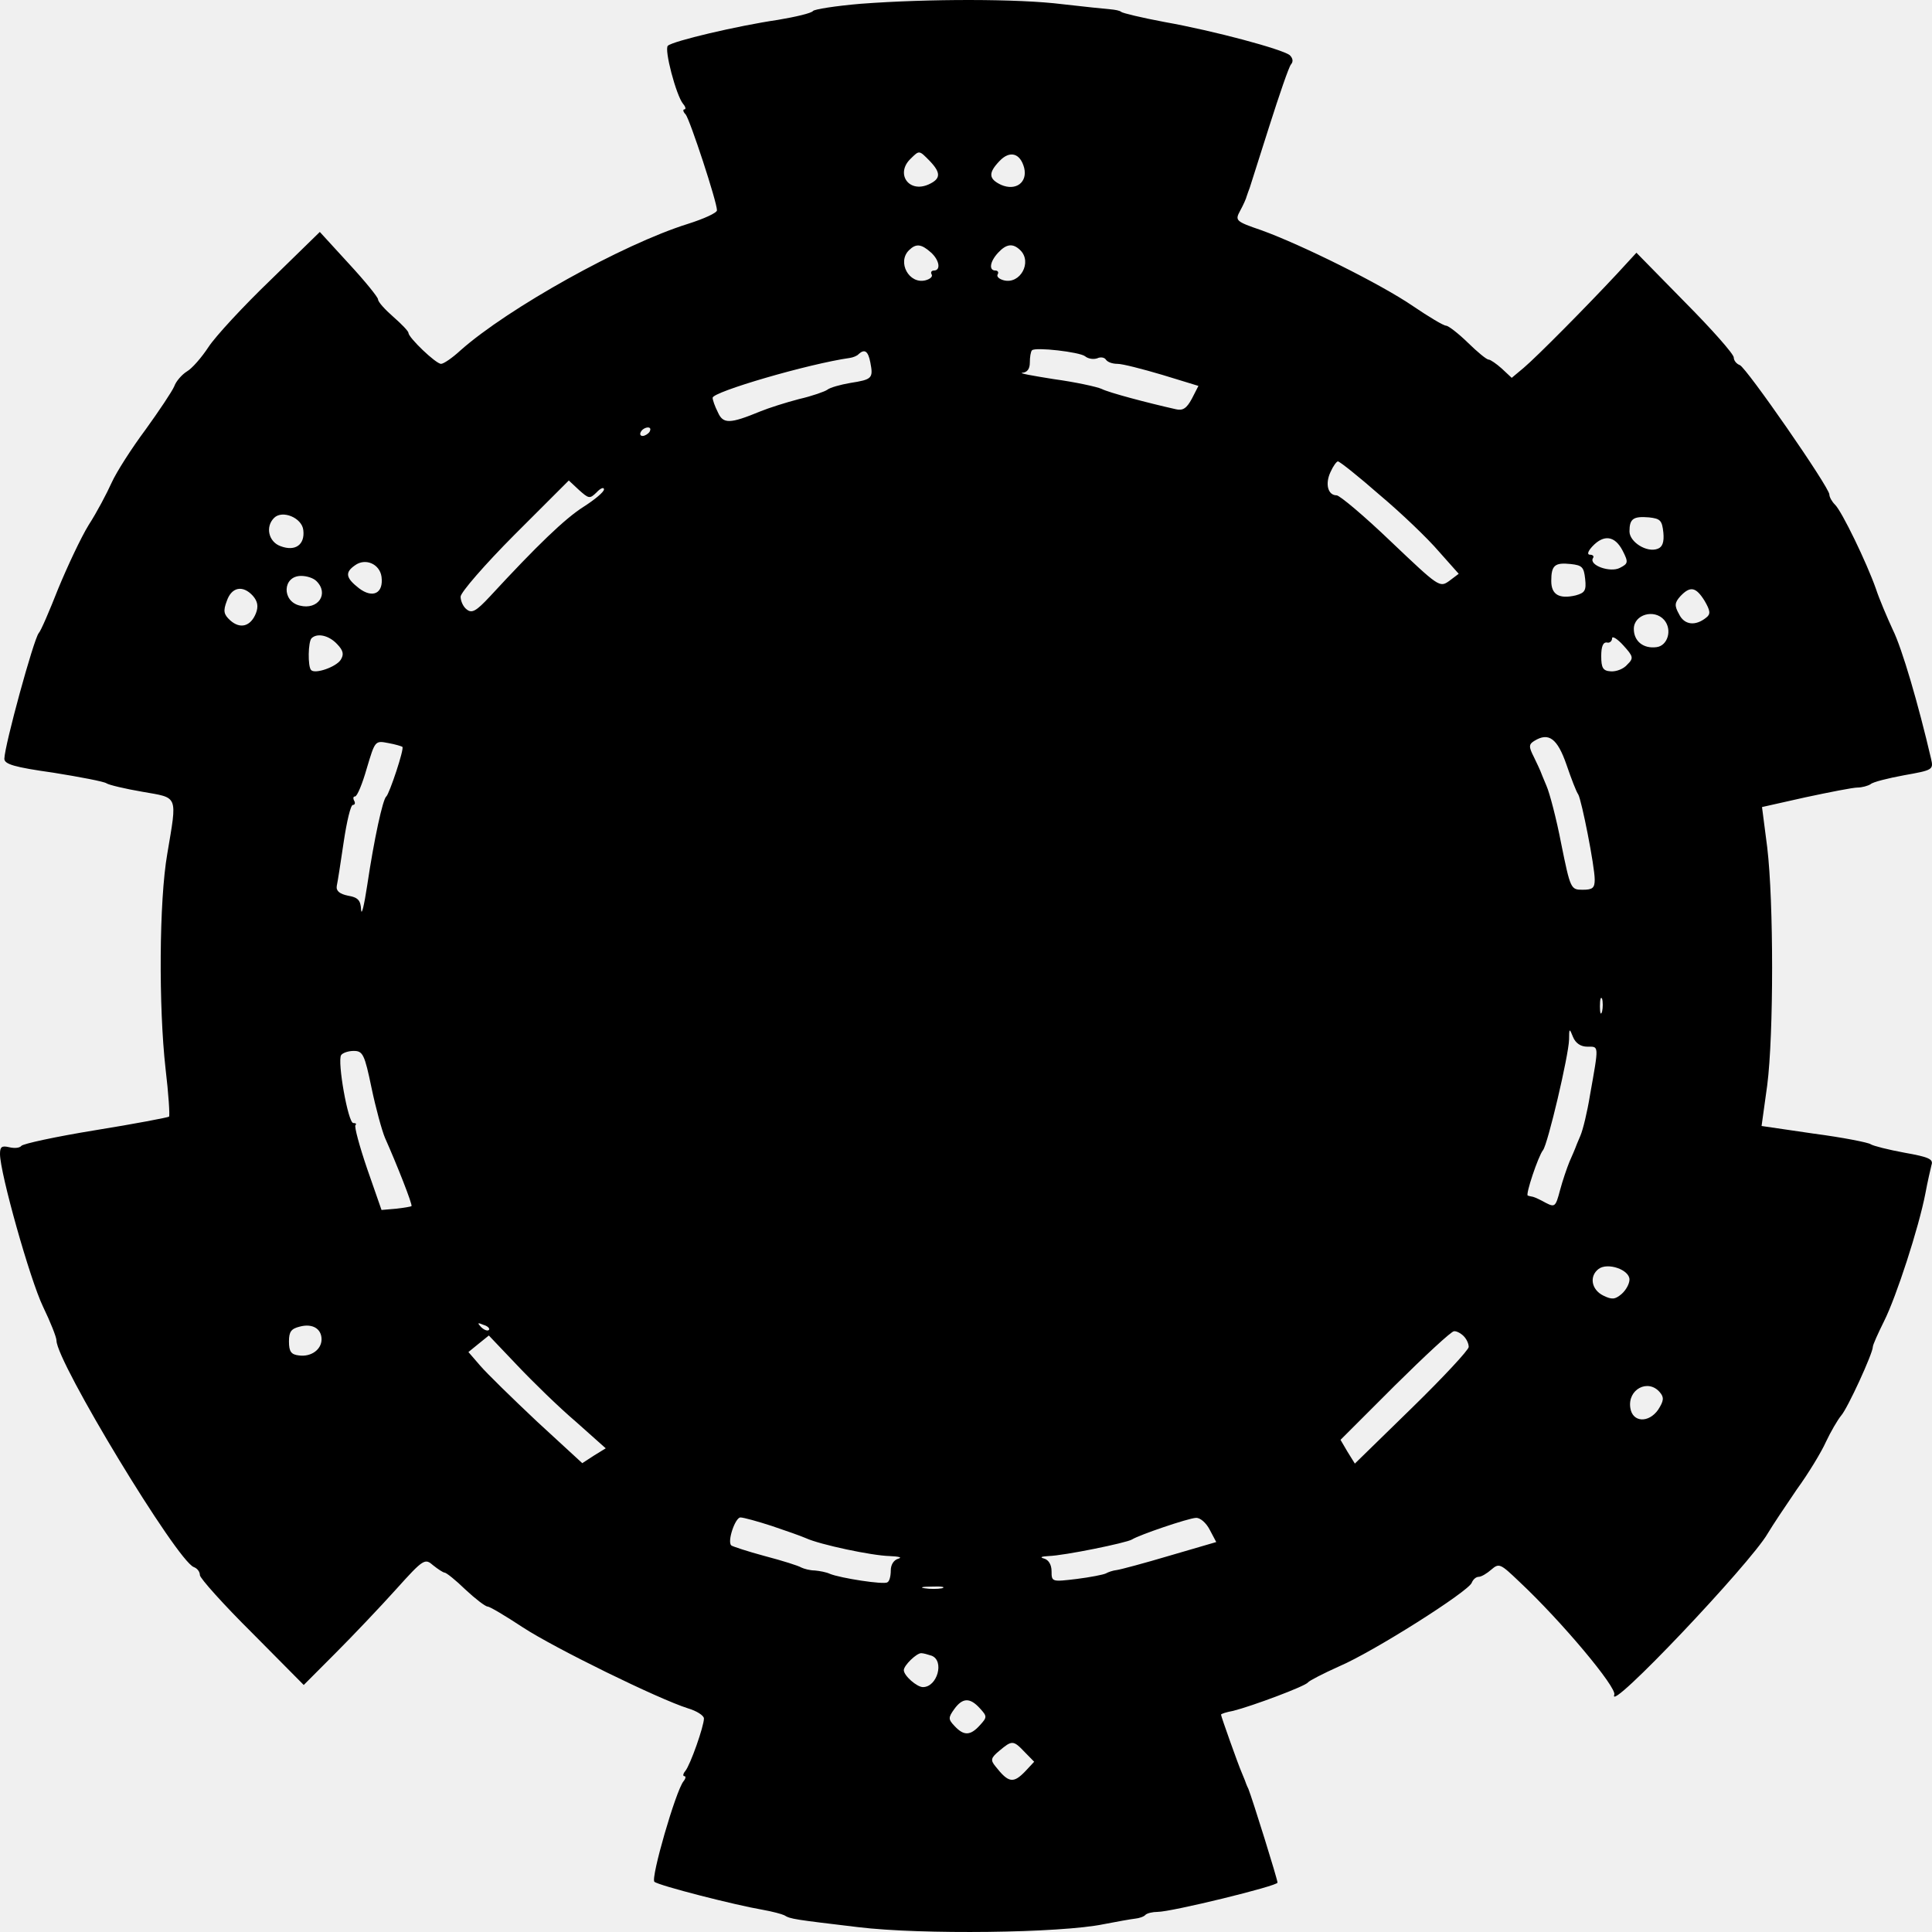
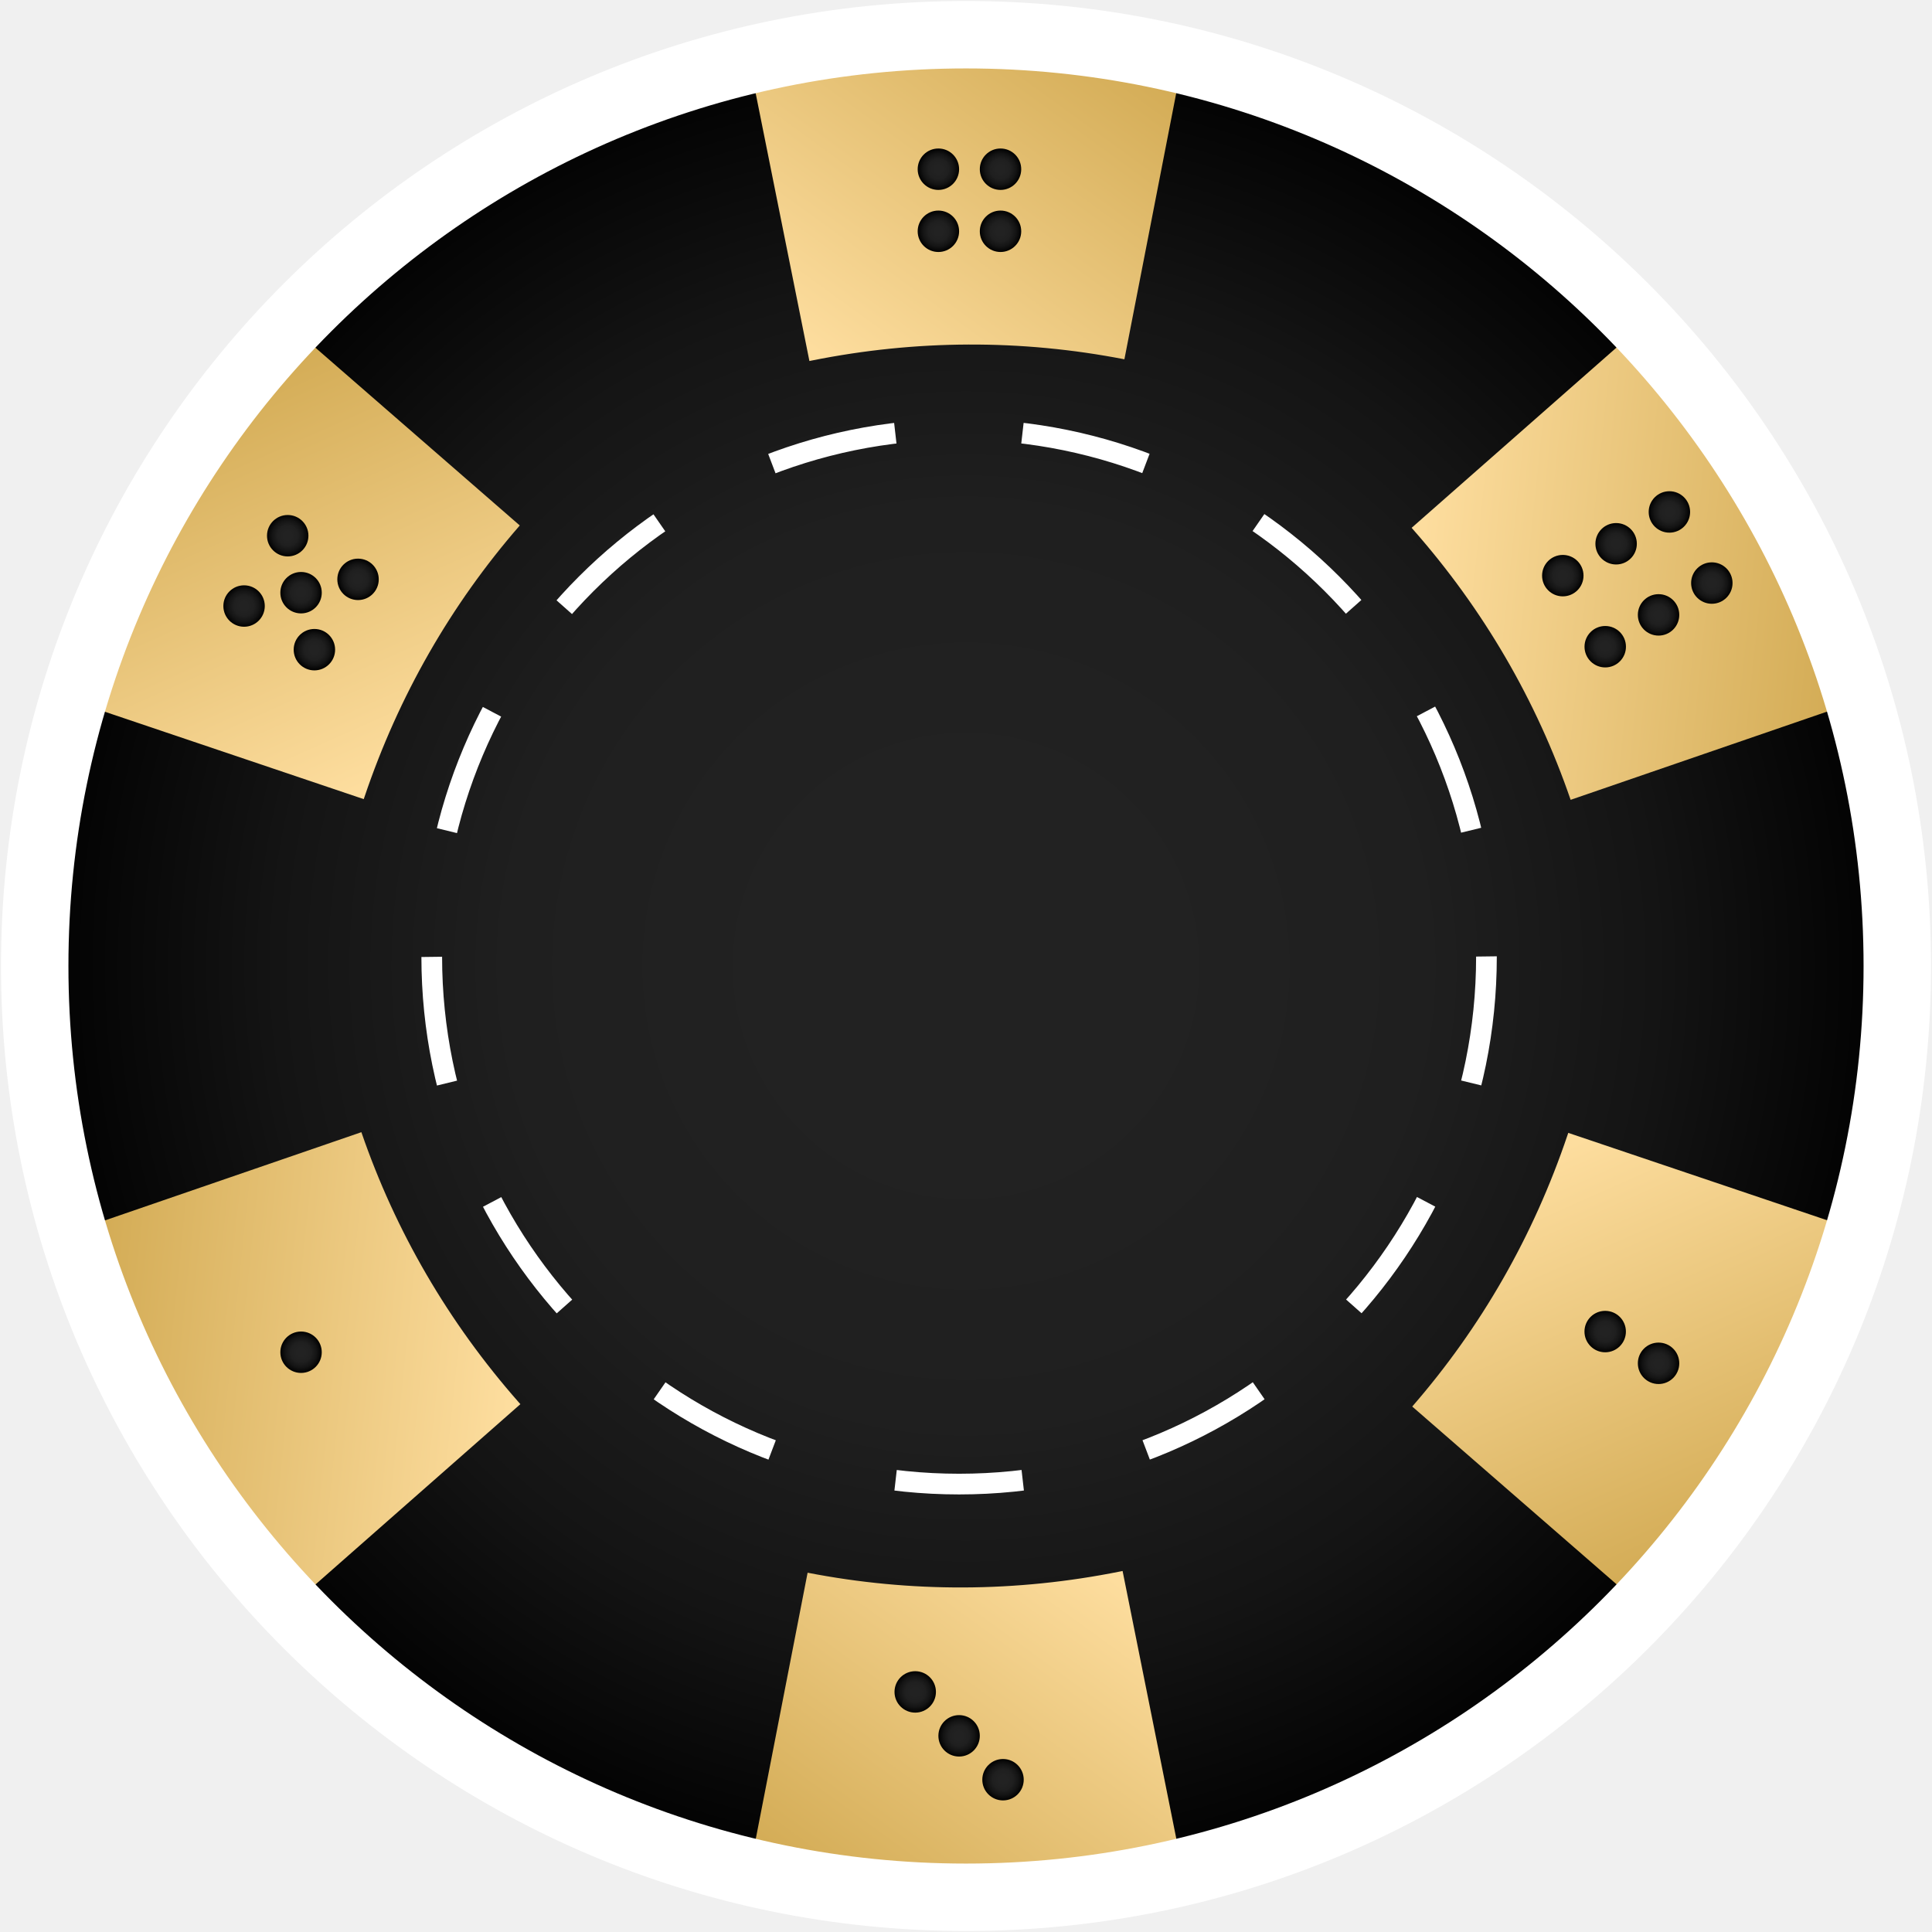
- <svg xmlns="http://www.w3.org/2000/svg" viewBox="0 0 256 256">
-   <g transform="matrix(0.057577, 0, 0, -0.056198, -3.454173, 256.1445)" fill="#000000" stroke="none">
-     <path d="M2041 4549 c-58 -5 -107 -13 -110 -17 -3 -5 -40 -14 -81 -21 -93 -14 -242 -50 -253 -61 -9 -8 19 -117 35 -137 6 -7 7 -13 3 -13 -4 0 -3 -6 3 -12 10 -13 72 -206 72 -226 0 -6 -30 -20 -67 -32 -150 -48 -414 -199 -523 -298 -19 -18 -39 -32 -45 -32 -12 0 -75 62 -75 73 0 4 -16 21 -35 38 -19 17 -35 35 -35 41 0 5 -30 43 -67 84 l-67 75 -113 -113 c-63 -62 -127 -133 -143 -158 -16 -25 -38 -51 -50 -58 -11 -7 -25 -23 -29 -35 -5 -12 -35 -58 -66 -102 -32 -44 -67 -100 -78 -125 -11 -25 -34 -70 -53 -100 -18 -30 -49 -98 -70 -150 -20 -52 -40 -100 -45 -105 -12 -16 -78 -263 -79 -296 0 -13 23 -20 113 -33 61 -10 117 -21 122 -25 6 -4 43 -13 83 -20 83 -15 80 -6 57 -146 -19 -111 -20 -362 -4 -507 7 -60 10 -110 8 -113 -3 -2 -79 -17 -170 -32 -90 -15 -167 -32 -170 -37 -4 -5 -16 -6 -28 -3 -17 4 -21 1 -21 -16 0 -45 69 -296 99 -360 17 -36 31 -72 31 -80 0 -50 277 -519 316 -534 8 -3 14 -11 14 -19 0 -7 54 -69 120 -136 l119 -123 73 75 c40 41 103 109 139 150 64 73 67 74 86 57 11 -9 23 -17 26 -17 4 0 26 -18 48 -40 23 -22 46 -40 51 -40 5 0 41 -22 81 -49 73 -49 312 -169 380 -191 20 -6 37 -17 37 -24 0 -18 -31 -109 -43 -124 -5 -6 -6 -12 -2 -12 4 0 3 -6 -2 -12 -18 -23 -76 -229 -67 -237 10 -9 186 -55 249 -66 22 -4 44 -10 50 -13 14 -9 23 -10 170 -28 145 -18 466 -14 565 7 30 6 63 12 72 13 10 1 21 5 24 9 4 4 17 7 28 7 32 0 276 61 276 69 0 8 -58 198 -67 221 -4 8 -7 17 -8 20 -1 3 -5 12 -8 20 -7 16 -47 131 -47 135 0 2 12 6 28 9 43 11 166 58 172 67 3 4 35 21 72 38 78 34 297 176 305 197 3 8 10 14 16 14 6 0 19 8 29 17 18 16 21 14 64 -28 98 -94 226 -251 219 -267 -17 -48 313 309 353 380 11 19 41 65 67 104 27 38 57 89 67 112 11 24 27 52 35 62 15 17 73 147 73 162 0 5 12 32 26 61 28 57 80 221 95 301 5 28 12 58 14 67 5 14 -7 19 -62 29 -37 7 -72 16 -78 20 -5 4 -64 16 -131 25 l-120 18 13 96 c15 119 15 433 0 561 l-12 95 100 23 c55 12 109 23 120 23 10 0 24 4 30 8 5 5 40 14 77 21 66 12 68 13 62 39 -29 128 -67 261 -88 304 -13 29 -31 72 -39 97 -21 61 -78 182 -94 198 -7 7 -13 18 -13 24 0 17 -191 299 -206 305 -8 3 -14 11 -14 18 0 8 -50 66 -112 130 l-112 117 -44 -49 c-70 -77 -185 -196 -215 -222 l-28 -24 -23 22 c-12 11 -26 21 -30 21 -5 0 -26 18 -48 40 -22 22 -45 40 -50 40 -6 0 -40 21 -76 46 -74 52 -257 145 -349 179 -60 21 -61 23 -49 46 7 13 14 29 15 34 2 6 5 15 7 20 2 6 22 71 45 145 23 74 45 140 50 146 6 7 4 15 -3 22 -18 14 -173 57 -288 78 -52 10 -97 21 -100 24 -3 3 -14 5 -25 6 -11 1 -60 6 -110 12 -101 13 -308 13 -464 1z m159 -371 c26 -28 25 -42 -3 -55 -46 -21 -77 26 -41 61 20 20 19 20 44 -6z m217 -16 c8 -34 -19 -55 -53 -40 -29 14 -30 28 -4 56 24 26 48 19 57 -16z m-215 -199 c20 -18 24 -43 7 -43 -5 0 -8 -4 -5 -9 3 -5 -3 -11 -14 -14 -38 -10 -66 43 -38 71 16 16 28 15 50 -5z m206 5 c28 -28 0 -81 -38 -71 -11 3 -17 9 -14 14 3 5 0 9 -5 9 -16 0 -13 21 6 42 19 21 34 23 51 6z m149 -250 c7 -6 19 -8 28 -5 8 4 17 2 20 -3 4 -6 15 -10 27 -10 11 0 57 -12 103 -26 l83 -26 -15 -30 c-12 -23 -21 -29 -37 -25 -65 15 -154 39 -171 48 -11 5 -60 16 -110 23 -49 8 -82 14 -72 15 11 1 17 9 17 24 0 13 2 26 5 29 8 8 109 -4 122 -14z m-494 -15 c7 -37 4 -40 -46 -48 -23 -4 -47 -11 -53 -16 -5 -4 -35 -15 -65 -22 -30 -8 -70 -21 -89 -29 -71 -30 -86 -30 -98 -2 -7 14 -12 29 -12 34 0 14 220 80 316 94 7 1 17 5 20 9 14 13 22 7 27 -20z m-508 -163 c-3 -5 -11 -10 -16 -10 -6 0 -7 5 -4 10 3 6 11 10 16 10 6 0 7 -4 4 -10z m1680 -149 c50 -43 111 -103 136 -133 l46 -53 -22 -17 c-22 -16 -24 -14 -134 93 -61 60 -118 109 -125 109 -20 0 -27 27 -14 55 6 14 14 25 17 25 4 0 47 -35 96 -79z m-1802 6 c9 10 17 13 17 7 0 -6 -21 -24 -47 -41 -43 -28 -106 -90 -216 -212 -31 -34 -41 -40 -53 -30 -8 6 -14 20 -14 30 0 10 56 76 124 146 l125 128 23 -22 c23 -21 25 -22 41 -6z m-675 -89 c4 -34 -18 -51 -52 -38 -28 10 -36 46 -15 67 19 19 64 0 67 -29z m3130 -6 c2 -22 -2 -34 -13 -38 -25 -10 -65 16 -65 41 0 30 9 36 45 33 26 -3 30 -7 33 -36z m-94 -42 c14 -28 13 -31 -6 -41 -22 -12 -72 6 -62 23 3 4 0 8 -7 8 -7 0 -5 8 6 20 26 28 51 25 69 -10z m-2856 -62 c5 -39 -20 -52 -52 -27 -30 24 -33 37 -9 54 24 18 57 3 61 -27z m2770 -5 c3 -28 -1 -33 -22 -39 -38 -9 -56 2 -56 34 0 37 8 44 45 40 26 -3 30 -7 33 -35z m-2920 -5 c30 -30 4 -69 -38 -58 -42 10 -40 70 3 70 13 0 28 -5 35 -12z m-146 -35 c11 -13 13 -25 7 -41 -12 -31 -36 -38 -59 -17 -15 14 -17 22 -8 46 11 33 37 38 60 12z m3341 -12 c13 -23 14 -31 4 -39 -25 -21 -51 -18 -63 8 -11 20 -10 27 3 42 23 25 36 22 56 -11z m-93 -45 c19 -23 8 -61 -18 -64 -30 -4 -52 14 -52 43 0 34 47 48 70 21z m-3054 -57 c14 -15 16 -24 8 -37 -11 -17 -59 -34 -68 -24 -8 8 -7 67 1 75 13 13 40 7 59 -14z m2969 -48 c-8 -10 -25 -17 -38 -16 -18 1 -22 8 -22 36 0 22 4 33 13 32 6 -2 12 3 12 10 0 6 12 -1 26 -17 23 -26 24 -30 9 -45z m-140 -236 c11 -33 23 -65 27 -70 8 -14 38 -170 38 -201 0 -20 -5 -24 -28 -24 -27 0 -28 2 -49 108 -11 59 -27 121 -34 137 -7 17 -13 32 -14 35 -1 3 -8 18 -15 33 -12 24 -12 30 1 38 33 21 53 6 74 -56z m-2679 42 c5 -4 -30 -111 -37 -117 -8 -6 -28 -100 -44 -210 -7 -47 -13 -73 -14 -57 -1 22 -7 29 -30 33 -19 4 -28 11 -26 23 2 9 9 55 16 104 7 48 16 87 21 87 5 0 6 5 3 10 -3 6 -2 10 2 10 5 0 17 30 27 66 19 65 19 66 49 60 17 -3 32 -8 33 -9z m2761 -624 c-3 -10 -5 -4 -5 12 0 17 2 24 5 18 2 -7 2 -21 0 -30z m-34 -83 c27 0 27 6 6 -115 -6 -38 -16 -81 -22 -95 -6 -14 -11 -27 -12 -30 -1 -3 -7 -17 -13 -31 -6 -15 -16 -45 -22 -68 -10 -39 -12 -40 -33 -29 -12 7 -25 13 -29 14 -5 1 -10 2 -12 3 -6 1 24 93 35 107 11 14 59 223 60 261 0 27 1 27 9 6 6 -15 18 -23 33 -23z m-2798 -97 c10 -49 24 -101 31 -118 27 -62 64 -158 61 -161 -1 -1 -17 -4 -35 -6 l-34 -3 -33 97 c-18 54 -30 100 -27 103 3 3 1 5 -5 5 -12 0 -37 145 -28 160 3 5 16 10 29 10 21 0 25 -8 41 -87z m2895 -452 c0 -10 -8 -25 -18 -34 -15 -13 -22 -14 -42 -4 -28 14 -33 46 -11 63 21 16 71 -2 71 -25z m-3010 -141 c0 -24 -24 -42 -52 -38 -18 2 -23 9 -23 33 0 23 5 30 25 35 29 8 50 -5 50 -30z m385 22 c-3 -3 -11 0 -18 7 -9 10 -8 11 6 5 10 -3 15 -9 12 -12z m2243 -14 c7 -7 12 -18 12 -26 0 -7 -59 -72 -131 -144 l-131 -131 -17 28 -16 28 125 128 c69 70 130 128 136 128 5 1 15 -4 22 -11z m-2043 -202 l69 -63 -27 -17 -27 -18 -104 98 c-57 55 -116 114 -131 132 l-27 32 24 20 23 19 65 -70 c36 -39 96 -99 135 -133z m2495 69 c10 -12 9 -20 -4 -41 -22 -32 -59 -30 -64 4 -7 44 41 70 68 37z m-2044 -315 c32 -11 68 -24 79 -29 32 -15 151 -41 192 -42 21 -1 30 -3 21 -6 -11 -3 -18 -14 -18 -28 0 -13 -3 -26 -8 -28 -8 -6 -108 10 -132 20 -8 4 -24 7 -35 8 -11 0 -25 4 -31 7 -6 4 -43 16 -84 27 -40 11 -75 23 -77 25 -10 9 9 66 21 66 7 0 39 -9 72 -20z m1008 -9 l15 -29 -107 -32 c-59 -18 -114 -33 -122 -34 -9 -1 -20 -5 -25 -8 -6 -3 -36 -9 -67 -13 -57 -7 -58 -7 -58 18 0 16 -7 27 -17 30 -11 3 -7 5 10 6 36 1 179 31 192 39 17 11 129 50 147 51 10 1 24 -12 32 -28z m-616 -138 c-10 -2 -28 -2 -40 0 -13 2 -5 4 17 4 22 1 32 -1 23 -4z m-24 -159 c30 -12 13 -74 -20 -74 -14 0 -44 27 -44 40 0 11 29 40 40 40 5 0 15 -3 24 -6z m111 -124 c17 -19 17 -21 0 -40 -22 -25 -37 -25 -58 -2 -15 16 -15 20 -1 40 19 27 36 28 59 2z m103 -103 l22 -23 -20 -22 c-28 -30 -39 -28 -69 11 -12 15 -11 20 9 37 29 25 32 25 58 -3z" />
+ <svg xmlns="http://www.w3.org/2000/svg" viewBox="0 0 256 256" style="enable-background:new 0 0 512 512;">
+   <defs>
+     <style type="text/css">
+ 	.st0{fill:url(#SVGID_1_);}
+ 	.st1{fill:url(#SVGID_2_);}
+ 	.st2{fill:url(#SVGID_3_);}
+ 	.st3{fill:url(#SVGID_4_);}
+ 	.st4{fill:url(#SVGID_5_);}
+ 	.st5{fill:url(#SVGID_6_);}
+ 	.st6{fill:url(#SVGID_7_);}
+ 	.st7{fill:none;stroke:#FFFFFF;stroke-width:8.934;stroke-miterlimit:10;}
+ 	.st8{fill:none;stroke:#FFFFFF;stroke-width:4.467;stroke-miterlimit:10;stroke-dasharray:27.509,27.509;}
+ 	.st9{fill:url(#SVGID_8_);}
+ 	.st10{fill:url(#SVGID_9_);}
+ 	.st11{fill:url(#SVGID_10_);}
+ 	.st12{fill:url(#SVGID_11_);}
+ 	.st13{fill:url(#SVGID_12_);}
+ 	.st14{fill:url(#SVGID_13_);}
+ 	.st15{fill:url(#SVGID_14_);}
+ 	.st16{fill:url(#SVGID_15_);}
+ 	.st17{fill:url(#SVGID_16_);}
+ 	.st18{fill:url(#SVGID_17_);}
+ 	.st19{fill:url(#SVGID_18_);}
+ 	.st20{fill:url(#SVGID_19_);}
+ 	.st21{fill:url(#SVGID_20_);}
+ 	.st22{fill:url(#SVGID_21_);}
+ 	.st23{fill:url(#SVGID_22_);}
+ 	.st24{fill:url(#SVGID_23_);}
+ 	.st25{fill:url(#SVGID_24_);}
+ 	.st26{fill:url(#SVGID_25_);}
+ 	.st27{fill:url(#SVGID_26_);}
+ 	.st28{fill:url(#SVGID_27_);}
+ 	.st29{fill:url(#SVGID_28_);}
+ </style>
+   </defs>
+   <radialGradient id="SVGID_1_" cx="256" cy="256" r="201.016" gradientUnits="userSpaceOnUse" gradientTransform="matrix(1, 0, 0, 1, 0, 0)">
+     <stop offset="0.202" style="stop-color:#222222" />
+     <stop offset="0.493" style="stop-color:#1F1F1F" />
+     <stop offset="0.741" style="stop-color:#141414" />
+     <stop offset="0.972" style="stop-color:#030303" />
+     <stop offset="1" style="stop-color:#000000" />
+   </radialGradient>
+   <radialGradient id="SVGID_8_" cx="112.468" cy="339.373" r="4.467" gradientUnits="userSpaceOnUse" gradientTransform="matrix(0.613869, 0, 0, 0.613868, -84.57172, 3.04166)">
+     <stop offset="0.202" style="stop-color:#222222" />
+     <stop offset="0.493" style="stop-color:#1F1F1F" />
+     <stop offset="0.741" style="stop-color:#141414" />
+     <stop offset="0.972" style="stop-color:#030303" />
+     <stop offset="1" style="stop-color:#000000" />
+   </radialGradient>
+   <g transform="matrix(0.613869, 0, 0, 0.613869, -29.15028, -29.1503)">
+     <circle class="st0" cx="256" cy="256" r="201.02" />
+   </g>
+   <g transform="matrix(0.613869, 0, 0, 0.613869, -29.15028, -29.1503)">
+     <g>
+       <g id="_x3C_Radial_Repeat_x3E__8_">
+         <linearGradient id="SVGID_2_" gradientUnits="userSpaceOnUse" x1="297.203" y1="26.788" x2="-15.407" y2="458.038" gradientTransform="matrix(0.5 -0.866 0.866 0.5 -93.7026 349.7023)">
+           <stop offset="0" style="stop-color:#E6C57E" />
+           <stop offset="0" style="stop-color:#C69C3E" />
+           <stop offset="0.228" style="stop-color:#FDDD9E" />
+           <stop offset="0.414" style="stop-color:#E9BE5A" />
+           <stop offset="0.586" style="stop-color:#94690C" />
+           <stop offset="0.772" style="stop-color:#7B4900" />
+           <stop offset="1" style="stop-color:#A2781C" />
+         </linearGradient>
+         <path class="st1" d="M126.17,219.48c7.34-21.74,18.61-41.44,33.51-58.57l-50.44-43.88c-20.06,23.06-36.07,50.31-46.45,81.06 c-0.06,0.17-0.1,0.34-0.16,0.5L126,219.98L126.17,219.48z" />
+       </g>
+       <g id="_x3C_Radial_Repeat_x3E__7_">
+         <linearGradient id="SVGID_3_" gradientUnits="userSpaceOnUse" x1="297.203" y1="26.788" x2="-15.407" y2="458.038">
+           <stop offset="0" style="stop-color:#E6C57E" />
+           <stop offset="0" style="stop-color:#C69C3E" />
+           <stop offset="0.228" style="stop-color:#FDDD9E" />
+           <stop offset="0.414" style="stop-color:#E9BE5A" />
+           <stop offset="0.586" style="stop-color:#94690C" />
+           <stop offset="0.772" style="stop-color:#7B4900" />
+           <stop offset="1" style="stop-color:#A2781C" />
+         </linearGradient>
+         <path class="st2" d="M222.71,125.31c22.49-4.52,45.2-4.6,67.48-0.27l12.78-65.62c-30-5.84-61.6-6.08-93.42,0.3 c-0.17,0.03-0.34,0.08-0.51,0.12l13.16,65.57L222.71,125.31z" />
+       </g>
+       <g id="_x3C_Radial_Repeat_x3E__6_">
+         <linearGradient id="SVGID_4_" gradientUnits="userSpaceOnUse" x1="297.203" y1="26.788" x2="-15.407" y2="458.038" gradientTransform="matrix(0.5 0.866 -0.866 0.5 349.7028 -93.7025)">
+           <stop offset="0" style="stop-color:#E6C57E" />
+           <stop offset="0" style="stop-color:#C69C3E" />
+           <stop offset="0.228" style="stop-color:#FDDD9E" />
+           <stop offset="0.414" style="stop-color:#E9BE5A" />
+           <stop offset="0.586" style="stop-color:#94690C" />
+           <stop offset="0.772" style="stop-color:#7B4900" />
+           <stop offset="1" style="stop-color:#A2781C" />
+         </linearGradient>
+         <path class="st3" d="M352.54,161.82c15.16,17.22,26.59,36.84,33.97,58.31l63.22-21.75c-9.94-28.9-25.53-56.39-46.97-80.75 c-0.12-0.13-0.24-0.25-0.36-0.39l-50.21,44.18L352.54,161.82z" />
+       </g>
+       <g id="_x3C_Radial_Repeat_x3E__5_">
+         <linearGradient id="SVGID_5_" gradientUnits="userSpaceOnUse" x1="297.203" y1="26.788" x2="-15.407" y2="458.038" gradientTransform="matrix(-0.5 0.866 -0.866 -0.5 605.7018 162.2972)">
+           <stop offset="0" style="stop-color:#E6C57E" />
+           <stop offset="0" style="stop-color:#C69C3E" />
+           <stop offset="0.228" style="stop-color:#FDDD9E" />
+           <stop offset="0.414" style="stop-color:#E9BE5A" />
+           <stop offset="0.586" style="stop-color:#94690C" />
+           <stop offset="0.772" style="stop-color:#7B4900" />
+           <stop offset="1" style="stop-color:#A2781C" />
+         </linearGradient>
+         <path class="st4" d="M385.83,292.52c-7.34,21.74-18.61,41.44-33.51,58.57l50.44,43.88c20.06-23.06,36.07-50.31,46.45-81.06 c0.06-0.17,0.1-0.34,0.16-0.5L386,292.02L385.83,292.52z" />
+       </g>
+       <g id="_x3C_Radial_Repeat_x3E__4_">
+         <linearGradient id="SVGID_6_" gradientUnits="userSpaceOnUse" x1="297.203" y1="26.788" x2="-15.407" y2="458.038" gradientTransform="matrix(-1 0 0 -1 512 512)">
+           <stop offset="0" style="stop-color:#E6C57E" />
+           <stop offset="0" style="stop-color:#C69C3E" />
+           <stop offset="0.228" style="stop-color:#FDDD9E" />
+           <stop offset="0.414" style="stop-color:#E9BE5A" />
+           <stop offset="0.586" style="stop-color:#94690C" />
+           <stop offset="0.772" style="stop-color:#7B4900" />
+           <stop offset="1" style="stop-color:#A2781C" />
+         </linearGradient>
+         <path class="st5" d="M289.29,386.69c-22.49,4.52-45.2,4.6-67.48,0.27l-12.78,65.62c30,5.84,61.6,6.08,93.42-0.3 c0.17-0.03,0.34-0.08,0.51-0.12l-13.16-65.57L289.29,386.69z" />
+       </g>
+       <g id="_x3C_Radial_Repeat_x3E__3_">
+         <linearGradient id="SVGID_7_" gradientUnits="userSpaceOnUse" x1="297.203" y1="26.788" x2="-15.407" y2="458.038" gradientTransform="matrix(-0.5 -0.866 0.866 -0.5 162.2972 605.7032)">
+           <stop offset="0" style="stop-color:#E6C57E" />
+           <stop offset="0" style="stop-color:#C69C3E" />
+           <stop offset="0.228" style="stop-color:#FDDD9E" />
+           <stop offset="0.414" style="stop-color:#E9BE5A" />
+           <stop offset="0.586" style="stop-color:#94690C" />
+           <stop offset="0.772" style="stop-color:#7B4900" />
+           <stop offset="1" style="stop-color:#A2781C" />
+         </linearGradient>
+         <path class="st6" d="M159.46,350.18c-15.16-17.22-26.59-36.84-33.97-58.31l-63.22,21.75c9.94,28.9,25.53,56.39,46.97,80.75 c0.12,0.13,0.24,0.25,0.36,0.39l50.21-44.18L159.46,350.18z" />
+       </g>
+     </g>
+   </g>
+   <circle class="st7" cx="128" cy="128" r="123.4" transform="matrix(1, 0, 0, 0.999999, -0.000165, -0.000137)" />
+   <g transform="matrix(0.613869, 0, 0, 0.613869, -29.15028, -29.1503)">
+     <circle class="st8" cx="254.51" cy="254" r="113.83" />
+   </g>
+   <circle class="st9" cx="-15.53" cy="211.37" r="2.743" transform="matrix(1, 0, 0, 0.999999, 55.42136, -32.19196)" />
+   <g transform="matrix(0.613869, 0, 0, 0.613869, -29.15028, -29.1503)">
+     <radialGradient id="SVGID_9_" cx="382.657" cy="214.14" r="4.467" gradientTransform="matrix(0.5116 -0.8592 0.8592 0.5116 14.2146 554.1473)" gradientUnits="userSpaceOnUse">
+       <stop offset="0.202" style="stop-color:#222222" />
+       <stop offset="0.493" style="stop-color:#1F1F1F" />
+       <stop offset="0.741" style="stop-color:#141414" />
+       <stop offset="0.972" style="stop-color:#030303" />
+       <stop offset="1" style="stop-color:#000000" />
+     </radialGradient>
+     <circle class="st10" cx="393.97" cy="334.91" r="4.47" />
+     <radialGradient id="SVGID_10_" cx="382.657" cy="227.541" r="4.467" gradientTransform="matrix(0.5116 -0.8592 0.8592 0.5116 14.2146 554.1473)" gradientUnits="userSpaceOnUse">
+       <stop offset="0.202" style="stop-color:#222222" />
+       <stop offset="0.493" style="stop-color:#1F1F1F" />
+       <stop offset="0.741" style="stop-color:#141414" />
+       <stop offset="0.972" style="stop-color:#030303" />
+       <stop offset="1" style="stop-color:#000000" />
+     </radialGradient>
+     <circle class="st11" cx="405.49" cy="341.76" r="4.47" />
+   </g>
+   <g transform="matrix(0.613869, 0, 0, 0.613869, -29.15028, -29.1503)">
+     <radialGradient id="SVGID_11_" cx="250.044" cy="84.008" r="4.467" gradientUnits="userSpaceOnUse">
+       <stop offset="0.202" style="stop-color:#222222" />
+       <stop offset="0.493" style="stop-color:#1F1F1F" />
+       <stop offset="0.741" style="stop-color:#141414" />
+       <stop offset="0.972" style="stop-color:#030303" />
+       <stop offset="1" style="stop-color:#000000" />
+     </radialGradient>
+     <circle class="st12" cx="250.04" cy="84.01" r="4.47" />
+     <radialGradient id="SVGID_12_" cx="250.044" cy="97.409" r="4.467" gradientUnits="userSpaceOnUse">
+       <stop offset="0.202" style="stop-color:#222222" />
+       <stop offset="0.493" style="stop-color:#1F1F1F" />
+       <stop offset="0.741" style="stop-color:#141414" />
+       <stop offset="0.972" style="stop-color:#030303" />
+       <stop offset="1" style="stop-color:#000000" />
+     </radialGradient>
+     <circle class="st13" cx="250.04" cy="97.41" r="4.47" />
+     <radialGradient id="SVGID_13_" cx="263.445" cy="84.008" r="4.467" gradientUnits="userSpaceOnUse">
+       <stop offset="0.202" style="stop-color:#222222" />
+       <stop offset="0.493" style="stop-color:#1F1F1F" />
+       <stop offset="0.741" style="stop-color:#141414" />
+       <stop offset="0.972" style="stop-color:#030303" />
+       <stop offset="1" style="stop-color:#000000" />
+     </radialGradient>
+     <circle class="st14" cx="263.45" cy="84.01" r="4.47" />
+     <radialGradient id="SVGID_14_" cx="263.445" cy="97.409" r="4.467" gradientUnits="userSpaceOnUse">
+       <stop offset="0.202" style="stop-color:#222222" />
+       <stop offset="0.493" style="stop-color:#1F1F1F" />
+       <stop offset="0.741" style="stop-color:#141414" />
+       <stop offset="0.972" style="stop-color:#030303" />
+       <stop offset="1" style="stop-color:#000000" />
+     </radialGradient>
+     <circle class="st15" cx="263.45" cy="97.41" r="4.47" />
+   </g>
+   <g transform="matrix(0.613869, 0, 0, 0.613869, -29.15028, -29.1503)">
+     <g>
+       <radialGradient id="SVGID_15_" cx="390.683" cy="266.089" r="4.467" gradientTransform="matrix(0.5127 0.8586 -0.8586 0.5127 435.9894 -313.8573)" gradientUnits="userSpaceOnUse">
+         <stop offset="0.202" style="stop-color:#222222" />
+         <stop offset="0.493" style="stop-color:#1F1F1F" />
+         <stop offset="0.741" style="stop-color:#141414" />
+         <stop offset="0.972" style="stop-color:#030303" />
+         <stop offset="1" style="stop-color:#000000" />
+       </radialGradient>
+       <circle class="st16" cx="407.83" cy="157.99" r="4.47" />
+       <radialGradient id="SVGID_16_" cx="390.683" cy="279.49" r="4.467" gradientTransform="matrix(0.5127 0.8586 -0.8586 0.5127 435.9894 -313.8573)" gradientUnits="userSpaceOnUse">
+         <stop offset="0.202" style="stop-color:#222222" />
+         <stop offset="0.493" style="stop-color:#1F1F1F" />
+         <stop offset="0.741" style="stop-color:#141414" />
+         <stop offset="0.972" style="stop-color:#030303" />
+         <stop offset="1" style="stop-color:#000000" />
+       </radialGradient>
+       <circle class="st17" cx="396.33" cy="164.86" r="4.47" />
+       <radialGradient id="SVGID_17_" cx="408.551" cy="266.089" r="4.467" gradientTransform="matrix(0.5127 0.8586 -0.8586 0.5127 435.9894 -313.8573)" gradientUnits="userSpaceOnUse">
+         <stop offset="0.202" style="stop-color:#222222" />
+         <stop offset="0.493" style="stop-color:#1F1F1F" />
+         <stop offset="0.741" style="stop-color:#141414" />
+         <stop offset="0.972" style="stop-color:#030303" />
+         <stop offset="1" style="stop-color:#000000" />
+       </radialGradient>
+       <circle class="st18" cx="416.99" cy="173.34" r="4.47" />
+       <radialGradient id="SVGID_18_" cx="408.551" cy="279.49" r="4.467" gradientTransform="matrix(0.5127 0.8586 -0.8586 0.5127 435.9894 -313.8573)" gradientUnits="userSpaceOnUse">
+         <stop offset="0.202" style="stop-color:#222222" />
+         <stop offset="0.493" style="stop-color:#1F1F1F" />
+         <stop offset="0.741" style="stop-color:#141414" />
+         <stop offset="0.972" style="stop-color:#030303" />
+         <stop offset="1" style="stop-color:#000000" />
+       </radialGradient>
+       <circle class="st19" cx="405.49" cy="180.21" r="4.47" />
+       <radialGradient id="SVGID_19_" cx="390.683" cy="292.891" r="4.467" gradientTransform="matrix(0.5127 0.8586 -0.8586 0.5127 435.9894 -313.8573)" gradientUnits="userSpaceOnUse">
+         <stop offset="0.202" style="stop-color:#222222" />
+         <stop offset="0.493" style="stop-color:#1F1F1F" />
+         <stop offset="0.741" style="stop-color:#141414" />
+         <stop offset="0.972" style="stop-color:#030303" />
+         <stop offset="1" style="stop-color:#000000" />
+       </radialGradient>
+       <circle class="st20" cx="384.82" cy="171.74" r="4.47" />
+       <radialGradient id="SVGID_20_" cx="408.551" cy="292.891" r="4.467" gradientTransform="matrix(0.5127 0.8586 -0.8586 0.5127 435.9894 -313.8573)" gradientUnits="userSpaceOnUse">
+         <stop offset="0.202" style="stop-color:#222222" />
+         <stop offset="0.493" style="stop-color:#1F1F1F" />
+         <stop offset="0.741" style="stop-color:#141414" />
+         <stop offset="0.972" style="stop-color:#030303" />
+         <stop offset="1" style="stop-color:#000000" />
+       </radialGradient>
+       <circle class="st21" cx="393.98" cy="187.08" r="4.47" />
+     </g>
+   </g>
+   <g transform="matrix(0.613869, 0, 0, 0.613869, -29.15028, -29.1503)">
+     <radialGradient id="SVGID_21_" cx="123.516" cy="342.055" r="4.467" gradientTransform="matrix(0.8497 0.5272 -0.5272 0.8497 184.9647 -192.6604)" gradientUnits="userSpaceOnUse">
+       <stop offset="0.202" style="stop-color:#222222" />
+       <stop offset="0.493" style="stop-color:#1F1F1F" />
+       <stop offset="0.741" style="stop-color:#141414" />
+       <stop offset="0.972" style="stop-color:#030303" />
+       <stop offset="1" style="stop-color:#000000" />
+     </radialGradient>
+     <circle class="st22" cx="109.59" cy="163.12" r="4.47" />
+     <radialGradient id="SVGID_22_" cx="123.516" cy="359.923" r="4.467" gradientTransform="matrix(0.8497 0.5272 -0.5272 0.8497 184.9647 -192.6604)" gradientUnits="userSpaceOnUse">
+       <stop offset="0.202" style="stop-color:#222222" />
+       <stop offset="0.493" style="stop-color:#1F1F1F" />
+       <stop offset="0.741" style="stop-color:#141414" />
+       <stop offset="0.972" style="stop-color:#030303" />
+       <stop offset="1" style="stop-color:#000000" />
+     </radialGradient>
+     <circle class="st23" cx="100.17" cy="178.3" r="4.47" />
+     <radialGradient id="SVGID_23_" cx="141.384" cy="342.055" r="4.467" gradientTransform="matrix(0.8497 0.5272 -0.5272 0.8497 184.9647 -192.6604)" gradientUnits="userSpaceOnUse">
+       <stop offset="0.202" style="stop-color:#222222" />
+       <stop offset="0.493" style="stop-color:#1F1F1F" />
+       <stop offset="0.741" style="stop-color:#141414" />
+       <stop offset="0.972" style="stop-color:#030303" />
+       <stop offset="1" style="stop-color:#000000" />
+     </radialGradient>
+     <circle class="st24" cx="124.77" cy="172.54" r="4.47" />
+     <radialGradient id="SVGID_24_" cx="141.384" cy="359.923" r="4.467" gradientTransform="matrix(0.8497 0.5272 -0.5272 0.8497 184.9647 -192.6604)" gradientUnits="userSpaceOnUse">
+       <stop offset="0.202" style="stop-color:#222222" />
+       <stop offset="0.493" style="stop-color:#1F1F1F" />
+       <stop offset="0.741" style="stop-color:#141414" />
+       <stop offset="0.972" style="stop-color:#030303" />
+       <stop offset="1" style="stop-color:#000000" />
+     </radialGradient>
+     <circle class="st25" cx="115.35" cy="187.72" r="4.47" />
+     <radialGradient id="SVGID_25_" cx="132.45" cy="350.989" r="4.467" gradientTransform="matrix(0.8497 0.5272 -0.5272 0.8497 184.9647 -192.6604)" gradientUnits="userSpaceOnUse">
+       <stop offset="0.202" style="stop-color:#222222" />
+       <stop offset="0.493" style="stop-color:#1F1F1F" />
+       <stop offset="0.741" style="stop-color:#141414" />
+       <stop offset="0.972" style="stop-color:#030303" />
+       <stop offset="1" style="stop-color:#000000" />
+     </radialGradient>
+     <circle class="st26" cx="112.47" cy="175.42" r="4.47" />
+   </g>
+   <g transform="matrix(0.613869, 0, 0, 0.613869, -29.15028, -29.1503)">
+     <radialGradient id="SVGID_26_" cx="217.226" cy="221.219" r="4.467" gradientTransform="matrix(0.7071 -0.7071 0.7071 0.7071 -64.9921 409.8687)" gradientUnits="userSpaceOnUse">
+       <stop offset="0.202" style="stop-color:#222222" />
+       <stop offset="0.493" style="stop-color:#1F1F1F" />
+       <stop offset="0.741" style="stop-color:#141414" />
+       <stop offset="0.972" style="stop-color:#030303" />
+       <stop offset="1" style="stop-color:#000000" />
+     </radialGradient>
+     <circle class="st27" cx="245.04" cy="412.69" r="4.47" />
+     <radialGradient id="SVGID_27_" cx="217.226" cy="234.62" r="4.467" gradientTransform="matrix(0.7071 -0.7071 0.7071 0.7071 -64.9921 409.8687)" gradientUnits="userSpaceOnUse">
+       <stop offset="0.202" style="stop-color:#222222" />
+       <stop offset="0.493" style="stop-color:#1F1F1F" />
+       <stop offset="0.741" style="stop-color:#141414" />
+       <stop offset="0.972" style="stop-color:#030303" />
+       <stop offset="1" style="stop-color:#000000" />
+     </radialGradient>
+     <circle class="st28" cx="254.51" cy="422.17" r="4.47" />
+     <radialGradient id="SVGID_28_" cx="217.226" cy="248.021" r="4.467" gradientTransform="matrix(0.7071 -0.7071 0.7071 0.7071 -64.9921 409.8687)" gradientUnits="userSpaceOnUse">
+       <stop offset="0.202" style="stop-color:#222222" />
+       <stop offset="0.493" style="stop-color:#1F1F1F" />
+       <stop offset="0.741" style="stop-color:#141414" />
+       <stop offset="0.972" style="stop-color:#030303" />
+       <stop offset="1" style="stop-color:#000000" />
+     </radialGradient>
+     <circle class="st29" cx="263.99" cy="431.64" r="4.47" />
  </g>
</svg>
